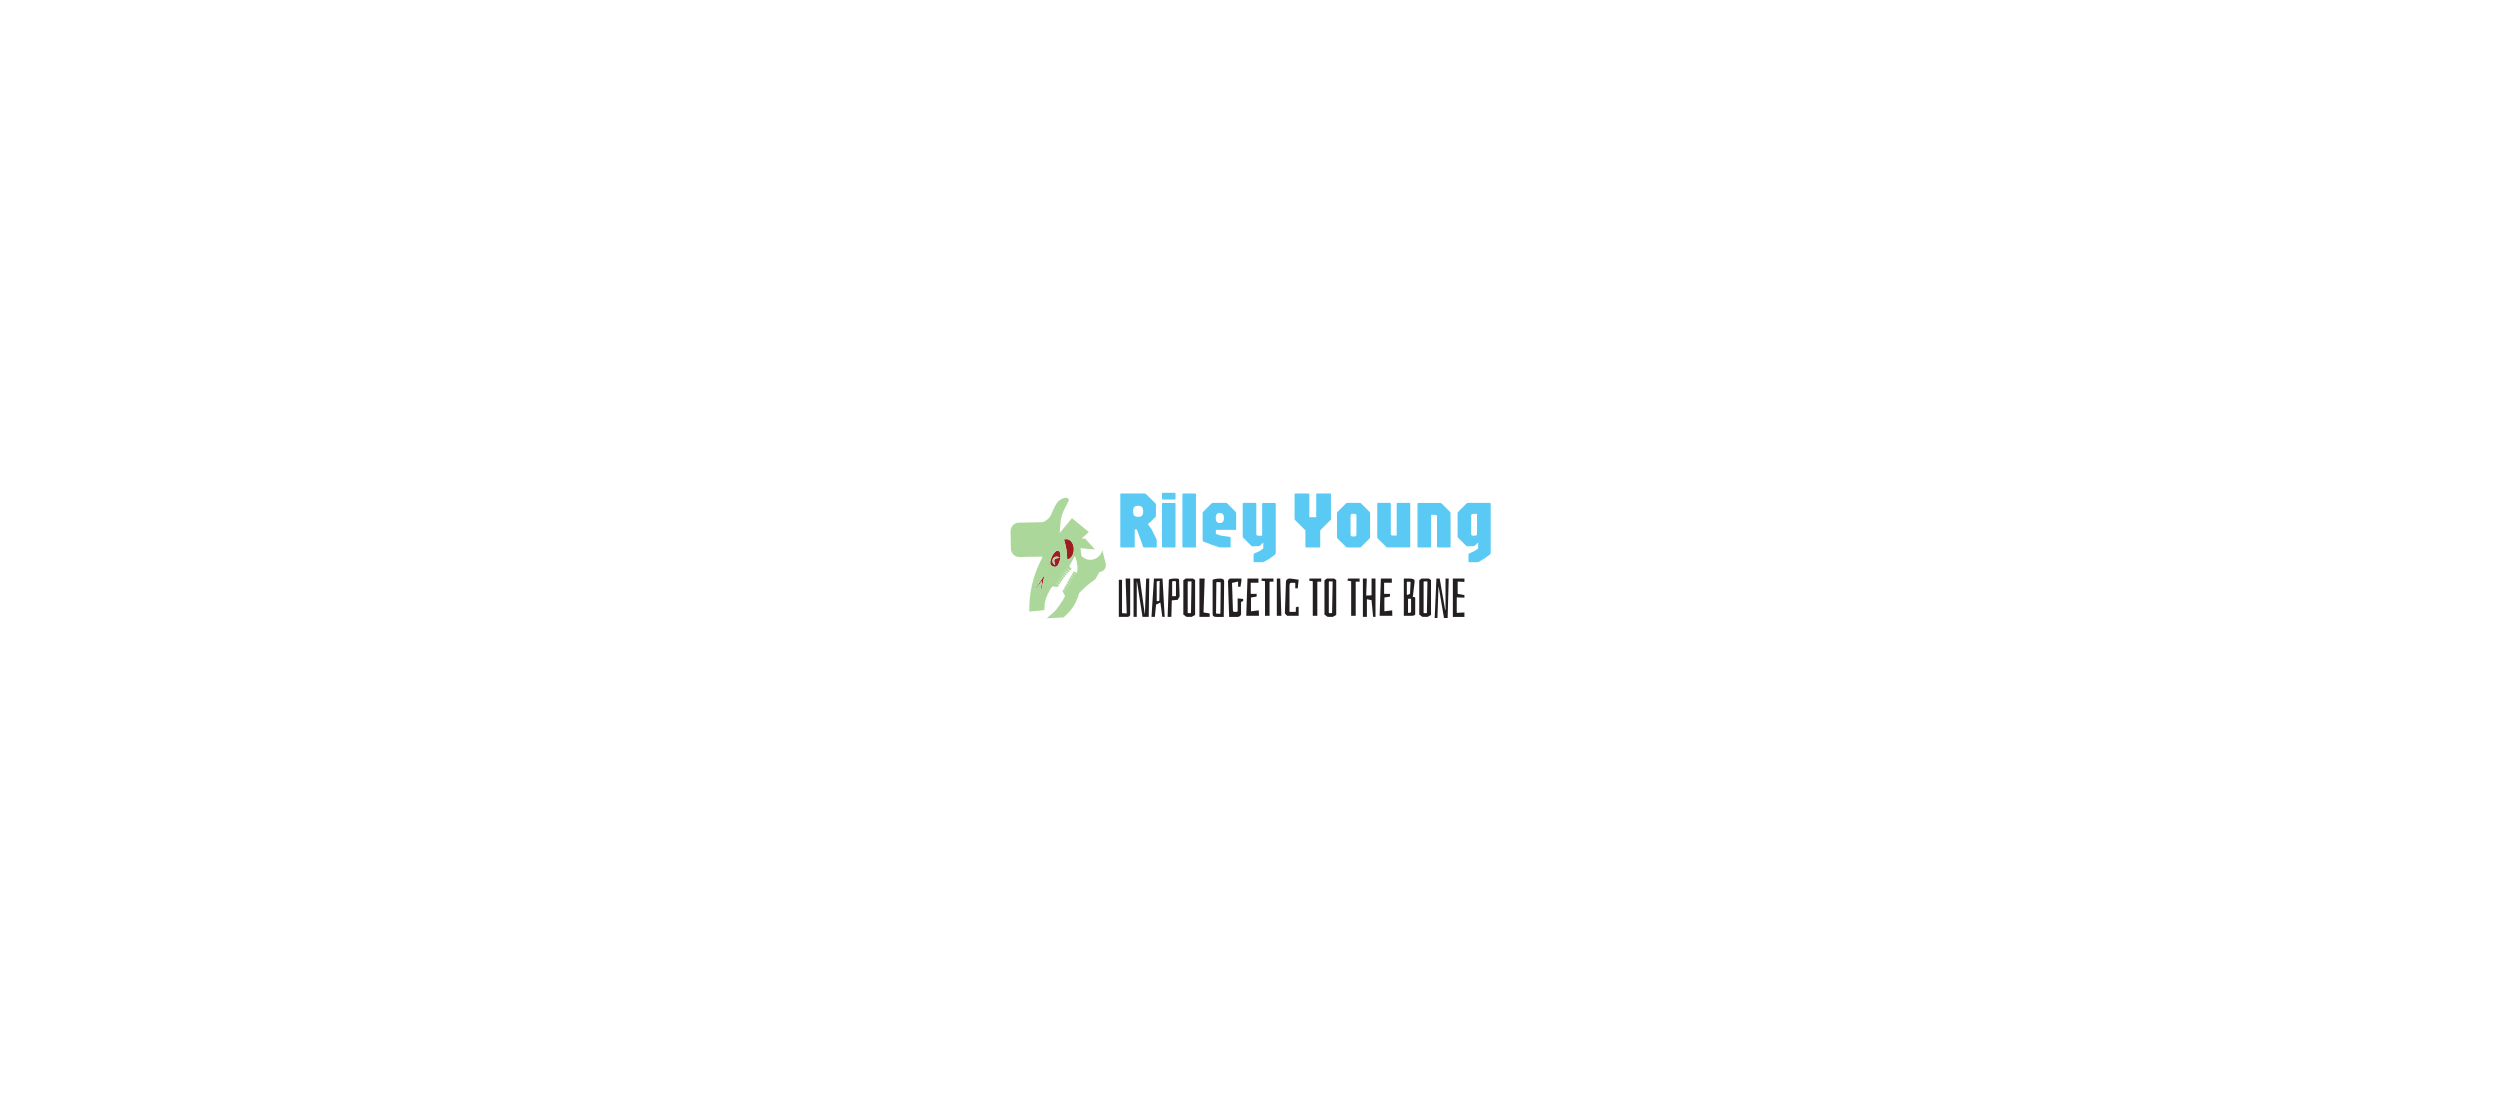
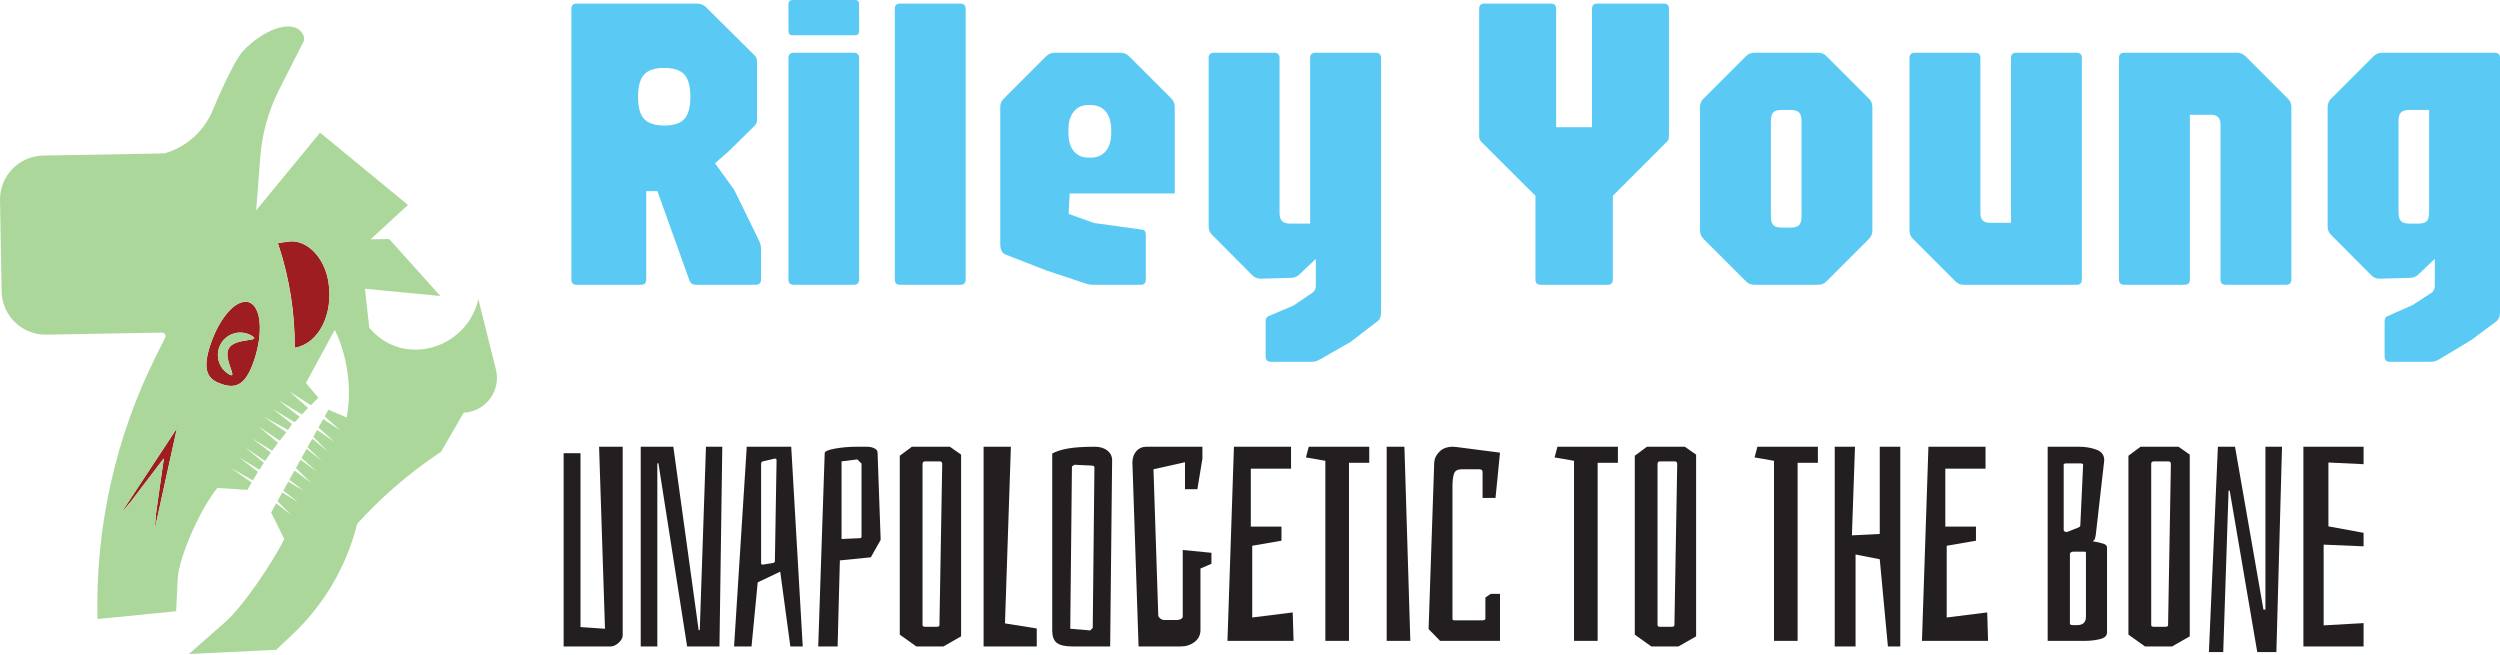
- <svg xmlns="http://www.w3.org/2000/svg" id="Layer_1" data-name="Layer 1" version="1.1" viewBox="0 0 648 288">
+ <svg xmlns="http://www.w3.org/2000/svg" id="Layer_1" data-name="Layer 1" viewBox="0 0 1278.41 334.44">
  <defs>
    <style>
      .cls-1 {
        fill: none;
      }

      .cls-1, .cls-2, .cls-3, .cls-4, .cls-5 {
        stroke-width: 0px;
      }

      .cls-2 {
        fill: #231f20;
      }

      .cls-3 {
        fill: #5acaf5;
      }

      .cls-4 {
        fill: #9e1d20;
      }

      .cls-5 {
        fill: #acd79b;
      }
    </style>
  </defs>
  <g>
-     <path class="cls-3" d="M290.64,141.9c-.18,0-.26-.09-.26-.26v-13.47c0-.17.09-.26.26-.26h5.97c.17,0,.31.05.42.14l2.42,2.39c.08.07.12.13.14.18.02.05.03.13.03.24v2.88c0,.09-.05.18-.14.27l-1.26,1.24-.69.61.96,1.32,1.24,2.53c.03.06.05.12.07.18.02.06.03.13.03.22v1.53c0,.18-.09.26-.26.26h-2.98c-.15,0-.26-.07-.31-.21l-1.6-4.45h-.56v4.4c0,.18-.09.26-.26.26h-3.2ZM295,133.97c.47,0,.8-.11,1-.33.2-.22.3-.58.3-1.1s-.1-.9-.3-1.11c-.2-.22-.53-.33-1-.33s-.79.11-1,.33c-.2.22-.3.59-.3,1.11s.1.89.3,1.1.54.33,1,.33Z" />
-     <path class="cls-3" d="M301.39,129.48c-.14,0-.21-.07-.21-.21v-1.33c0-.14.07-.21.21-.21h3.12c.13,0,.19.07.19.21v1.33c0,.14-.06.21-.19.21h-3.12ZM301.44,141.9c-.18,0-.26-.09-.26-.26v-11.02c0-.17.09-.26.26-.26h2.99c.17,0,.26.09.26.26v11.02c0,.18-.09.26-.26.26h-2.99Z" />
-     <path class="cls-3" d="M306.74,141.9c-.17,0-.26-.09-.26-.26v-13.47c0-.17.09-.26.26-.26h3c.17,0,.26.09.26.26v13.47c0,.18-.09.26-.26.26h-3Z" />
-     <path class="cls-3" d="M316.31,141.9c-.06,0-.13,0-.2-.03-.07-.02-.14-.04-.2-.06l-1.89-.63-2.03-.79c-.18-.06-.27-.24-.27-.54v-6.81c0-.17.06-.31.18-.42l2.1-2.1c.12-.12.26-.18.42-.18h3.3c.16,0,.3.06.42.18l2.1,2.1c.11.11.17.25.17.42v4.31h-5.23l-.05,1.02,1.26.45,2.43.34c.1.01.16.1.16.27v2.2c0,.18-.09.26-.26.26h-2.39ZM316.1,135.57h.14c.31,0,.56-.11.74-.33.18-.22.27-.52.27-.91v-.14c0-.38-.09-.69-.27-.91-.18-.22-.43-.33-.74-.33h-.15c-.3,0-.54.11-.71.33-.18.22-.26.52-.26.91v.14c0,.39.09.7.26.91.17.22.42.33.72.33Z" />
-     <path class="cls-3" d="M325.19,145.73c-.17,0-.26-.09-.26-.26v-1.74c0-.14.05-.23.14-.26l1.26-.54.96-.65c.1-.08.15-.19.15-.34v-1.33l-.81.77c-.12.12-.26.18-.42.18l-1.52.04c-.16,0-.3-.06-.42-.18l-1.98-2c-.12-.11-.18-.25-.18-.42v-8.39c0-.17.09-.26.26-.26h3c.17,0,.26.09.26.26v7.7c0,.2.04.34.12.42s.22.13.41.13h.99v-8.24c0-.17.09-.26.26-.26h3c.17,0,.26.09.26.26v12.68c0,.2-.06.34-.18.42l-1.32,1.02-1.5.86c-.09.05-.16.08-.22.1s-.14.03-.24.03h-2.02Z" />
-     <path class="cls-3" d="M338.62,141.9c-.18,0-.26-.09-.26-.26v-4.17l-2.7-2.69c-.05-.06-.08-.11-.09-.15-.01-.05-.02-.1-.02-.16v-6.3c0-.17.09-.26.26-.26h3.31c.17,0,.26.09.26.26v5.89h1.78v-5.89c0-.17.09-.26.26-.26h3.31c.17,0,.26.09.26.26v6.3c0,.06,0,.12-.01.16,0,.05-.04.1-.09.15l-2.69,2.69v4.17c0,.18-.09.26-.26.26h-3.33Z" />
-     <path class="cls-3" d="M349.25,141.9c-.16,0-.3-.06-.42-.18l-2.1-2.1c-.12-.11-.18-.25-.18-.42v-6.15c0-.17.06-.31.18-.42l2.1-2.1c.12-.12.26-.18.42-.18h3.18c.17,0,.31.06.42.18l2.1,2.1c.12.11.18.25.18.42v6.15c0,.17-.06.31-.18.42l-2.1,2.1c-.11.12-.25.18-.42.18h-3.18ZM350.6,139.05h.46c.2,0,.33-.04.41-.13s.12-.22.12-.42v-4.77c0-.2-.04-.34-.12-.42s-.22-.13-.41-.13h-.46c-.2,0-.33.04-.41.13s-.12.22-.12.42v4.77c0,.2.04.34.12.42s.22.13.4.13Z" />
-     <path class="cls-3" d="M359.68,141.9c-.17,0-.31-.06-.42-.18l-2.1-2.1c-.12-.11-.18-.25-.18-.42v-8.59c0-.17.09-.26.26-.26h3c.17,0,.26.09.26.26v7.73c0,.31.15.47.46.47h1.06v-8.2c0-.17.09-.26.26-.26h3c.17,0,.26.09.26.26v11.02c0,.18-.09.26-.26.26h-5.62Z" />
-     <path class="cls-3" d="M367.67,141.9c-.18,0-.26-.09-.26-.26v-11.02c0-.17.09-.26.26-.26h5.62c.16,0,.3.06.42.18l2.1,2.1c.12.11.18.25.18.42v8.59c0,.18-.09.26-.26.26h-3c-.17,0-.26-.09-.26-.26v-7.73c0-.31-.16-.47-.47-.47h-1.05v8.2c0,.18-.09.26-.26.26h-3Z" />
-     <path class="cls-3" d="M380.89,145.73c-.17,0-.26-.09-.26-.26v-1.74c0-.14.05-.23.14-.26l1.26-.56.97-.63c.09-.08.14-.19.14-.34v-1.33l-.81.77c-.12.12-.26.18-.42.18l-1.52.04c-.16,0-.3-.06-.42-.18l-1.98-2c-.12-.11-.18-.25-.18-.42v-5.95c0-.17.06-.31.18-.42l2.1-2.1c.12-.12.26-.18.42-.18h5.62c.17,0,.26.09.26.26v12.68c0,.18-.06.32-.18.42l-1.24.92-1.59.96c-.09.05-.16.08-.22.1s-.14.03-.24.03h-2.02ZM381.84,138.85h.47c.2,0,.33-.04.41-.13s.12-.22.12-.42v-5.11h-.99c-.2,0-.33.04-.41.13s-.12.22-.12.42v4.57c0,.2.04.34.12.42s.22.13.4.13Z" />
-     <path class="cls-2" d="M289.99,150.28h.84v8.65l1.22.08-.29-9.06h1.18v9.38c0,.13-.07.26-.2.38-.14.12-.27.18-.4.18h-2.34v-9.62Z" />
-     <path class="cls-2" d="M293.83,149.96h1.62l1.26,9.13h.06l.31-9.13h.81l-.14,9.94h-1.61l-1.43-9.11h-.06v9.11h-.83v-9.94Z" />
-     <path class="cls-2" d="M299.11,149.96h2.21l.57,9.94h-.62l-.5-3.72-1.12.53-.31,3.19h-.87l.63-9.94ZM300.42,155.74c.06-.02.08-.05.08-.08l.08-5.03c0-.06-.03-.08-.08-.08l-.6.14c-.06,0-.08.06-.08.14v4.93s.03.07.08.07l.52-.08Z" />
-     <path class="cls-2" d="M302.98,150.28c0-.09.17-.17.52-.23.35-.06.68-.09,1.01-.09h.6c.12,0,.24.03.34.08.11.05.16.12.16.22l.15,4.34-.49.87-1.54.15-.11,4.28h-.97l.32-9.62ZM304.73,154.51c.06,0,.08-.03.08-.08v-3.63l-.21-.21-.78.1v3.86l.91-.04Z" />
-     <path class="cls-2" d="M306.72,159.31v-8.9l.6-.45h1.89l.56.39v9.04l-.88.5h-1.34l-.83-.59ZM308.57,158.92c.08,0,.13-.03.13-.08l.14-8.02c0-.08-.04-.13-.13-.13h-.73c-.08,0-.13.04-.13.13v8.02c0,.06.04.08.13.08h.59Z" />
-     <path class="cls-2" d="M310.89,149.96h1.36l-.29,8.79,1.58.25v.9h-2.65v-9.94Z" />
-     <path class="cls-2" d="M314.53,159.72c-.15-.12-.22-.32-.22-.6v-8.82c.21-.11.47-.2.81-.25.33-.06.77-.08,1.32-.08.25,0,.46.06.62.19s.24.29.24.48l-.1,9.27h-1.86c-.38,0-.65-.06-.8-.18ZM316.33,158.98l.08-7.99s-.04-.07-.13-.08l-.87-.04-.13.08-.08,8.08.99.08.13-.13Z" />
-     <path class="cls-2" d="M318.3,150.72c0-.22.08-.41.2-.55s.29-.21.48-.21h2.8v.59l-.25,1.53h-.62v-1.34l-1.57.35.24,7.25c0,.07.03.12.1.17s.13.08.2.08h.64c.07,0,.13-.02.19-.05.06-.03.09-.07.09-.12v-3.32l1.43.14v.55l-.55.24v3.07c0,.24-.1.44-.29.59-.2.15-.42.22-.69.22h-2.1l-.31-9.18Z" />
-     <path class="cls-2" d="M323.35,149.96h2.84v1.09h-2v2.88h1.53v.7l-1.46.25v3.57l2.02-.25.04,1.41h-3.29l.32-9.66Z" />
-     <path class="cls-2" d="M327.9,150.66l-.97-.17.14-.53h3.01v.8h-1.01v8.86h-1.18v-8.96Z" />
-     <path class="cls-2" d="M330.96,149.96h.88l.29,9.66h-1.18v-9.66Z" />
-     <path class="cls-2" d="M333.04,159.03l.28-8.27c0-.21.1-.39.26-.55.16-.16.39-.25.68-.25h.18s2.16.29,2.16.29l-.22,2.25h-.64v-1.3c0-.08-.06-.13-.17-.13h-.87c-.21,0-.33.07-.38.22-.05.15-.08.37-.08.67v6.55c0,.06.03.08.08.08h1.39c.11,0,.17-.03.17-.08v-1.05l.27-.18h.46v2.34h-2.98l-.57-.59Z" />
-     <path class="cls-2" d="M340.28,150.66l-.97-.17.14-.53h3.01v.8h-1.01v8.86h-1.18v-8.96Z" />
-     <path class="cls-2" d="M343.3,159.31v-8.9l.6-.45h1.89l.56.39v9.04l-.88.5h-1.34l-.83-.59ZM345.15,158.92c.08,0,.13-.03.13-.08l.14-8.02c0-.08-.04-.13-.13-.13h-.73c-.08,0-.13.04-.13.13v8.02c0,.06.04.08.13.08h.59Z" />
-     <path class="cls-2" d="M350.23,150.66l-.97-.17.14-.53h3.01v.8h-1.01v8.86h-1.18v-8.96Z" />
-     <path class="cls-2" d="M353.26,149.96h1.01l-.15,4.41,1.39-.07v-4.34h1.02v9.94h-.62l-.41-4.34-1.2-.24v4.58h-1.04v-9.94Z" />
-     <path class="cls-2" d="M357.92,149.96h2.84v1.09h-2v2.88h1.53v.7l-1.46.25v3.57l2.02-.25.04,1.41h-3.29l.32-9.66Z" />
-     <path class="cls-2" d="M363.86,149.96h1.58c.29,0,.57.05.83.14s.4.27.4.53v.14s-.42,3.57-.42,3.57c-.02.11-.04.18-.05.22-.01.03-.05.07-.1.1.22.04.4.08.53.12s.19.1.19.19v4.23c0,.17-.12.28-.36.34-.24.06-.47.08-.69.08h-1.9v-9.66ZM365.35,153.99c.08-.03.13-.07.13-.13l.14-3.02s-.07-.06-.2-.06h-.6c-.11,0-.17.02-.17.06v3.25c0,.07.06.11.17.11l.53-.21ZM365.32,158.84c.29,0,.43-.14.43-.42v-3.15s0-.05,0-.06c0-.01-.02-.02-.05-.02h-.59s-.06,0-.09.03-.05.04-.06.06v3.53s.03.02.06.03c.03,0,.06.01.1.01h.21Z" />
-     <path class="cls-2" d="M367.87,159.31v-8.9l.6-.45h1.89l.56.39v9.04l-.88.5h-1.34l-.83-.59ZM369.72,158.92c.08,0,.13-.03.13-.08l.14-8.02c0-.08-.04-.13-.13-.13h-.73c-.08,0-.13.04-.13.13v8.02c0,.06.04.08.13.08h.59Z" />
-     <path class="cls-2" d="M372.32,149.96h.85l1.41,8.11h.1v-8.11h.83l-.28,10.22h-.95l-1.37-8.04h-.06l-.27,8.04h-.71l.45-10.22Z" />
-     <path class="cls-2" d="M376.58,149.96h3v.87l-1.75-.08v3.18l1.75.32v.67l-1.99-.08v4.02l1.99-.11v1.16h-3v-9.94Z" />
+     <path class="cls-3" d="M294.87,145.64c-1.8,0-2.7-.9-2.7-2.7V4.53c0-1.8.9-2.7,2.7-2.7h61.39c1.73,0,3.16.47,4.31,1.4l24.81,24.6c.79.72,1.27,1.33,1.45,1.83.18.51.27,1.33.27,2.48v29.56c0,.93-.47,1.87-1.4,2.8l-12.94,12.73-7.12,6.26,9.81,13.59,12.73,26c.29.65.52,1.27.7,1.89.18.61.27,1.35.27,2.21v15.75c0,1.8-.9,2.7-2.69,2.7h-30.64c-1.59,0-2.66-.72-3.24-2.16l-16.4-45.74h-5.72v45.2c0,1.8-.9,2.7-2.69,2.7h-32.91ZM339.65,64.19c4.82,0,8.25-1.11,10.3-3.34,2.05-2.23,3.08-6.01,3.08-11.33s-1.03-9.21-3.08-11.43c-2.05-2.23-5.49-3.35-10.3-3.35s-8.16,1.11-10.25,3.35c-2.09,2.23-3.13,6.04-3.13,11.43s1.04,9.1,3.13,11.33,5.5,3.34,10.25,3.34Z" />
+     <path class="cls-3" d="M405.34,18.02c-1.44,0-2.16-.72-2.16-2.16V2.16c0-1.44.72-2.16,2.16-2.16h32.04c1.29,0,1.94.72,1.94,2.16v13.7c0,1.44-.65,2.16-1.94,2.16h-32.04ZM405.88,145.64c-1.8,0-2.7-.9-2.7-2.7V29.66c0-1.8.9-2.69,2.7-2.69h30.75c1.8,0,2.69.9,2.69,2.69v113.28c0,1.8-.9,2.7-2.69,2.7h-30.75Z" />
+     <path class="cls-3" d="M460.25,145.64c-1.8,0-2.69-.9-2.69-2.7V4.53c0-1.8.9-2.7,2.69-2.7h30.86c1.8,0,2.69.9,2.69,2.7v138.41c0,1.8-.9,2.7-2.69,2.7h-30.86Z" />
+     <path class="cls-3" d="M558.64,145.64c-.65,0-1.33-.09-2.05-.27-.72-.18-1.4-.38-2.05-.59l-19.42-6.47-20.82-8.09c-1.87-.65-2.8-2.48-2.8-5.5V54.69c0-1.73.61-3.17,1.84-4.31l21.58-21.58c1.22-1.22,2.66-1.83,4.31-1.83h33.87c1.66,0,3.09.61,4.31,1.83l21.58,21.58c1.15,1.15,1.73,2.59,1.73,4.31v44.23h-53.73l-.54,10.47,12.94,4.64,24.92,3.45c1.08.15,1.62,1.08,1.62,2.81v22.65c0,1.8-.9,2.7-2.69,2.7h-24.6ZM556.48,80.59h1.4c3.24,0,5.77-1.11,7.61-3.35,1.84-2.23,2.75-5.35,2.75-9.38v-1.4c0-3.95-.91-7.06-2.75-9.33-1.83-2.27-4.37-3.4-7.61-3.4h-1.51c-3.1,0-5.54,1.13-7.33,3.4-1.8,2.27-2.7,5.38-2.7,9.33v1.4c0,4.03.9,7.15,2.7,9.38,1.8,2.23,4.28,3.35,7.44,3.35Z" />
+     <path class="cls-3" d="M649.9,185.02c-1.8,0-2.7-.9-2.7-2.7v-17.91c0-1.44.47-2.34,1.4-2.7l12.94-5.5,9.82-6.69c1.01-.79,1.51-1.94,1.51-3.45v-13.7l-8.3,7.88c-1.22,1.22-2.66,1.83-4.32,1.83l-15.64.43c-1.66,0-3.09-.61-4.31-1.83l-20.39-20.5c-1.22-1.15-1.84-2.59-1.84-4.31V29.66c0-1.8.9-2.69,2.7-2.69h30.85c1.8,0,2.7.9,2.7,2.69v79.08c0,2.01.41,3.45,1.24,4.31s2.25,1.29,4.26,1.29h10.14V29.66c0-1.8.9-2.69,2.69-2.69h30.86c1.8,0,2.69.9,2.69,2.69v130.32c0,2.01-.61,3.45-1.83,4.31l-13.6,10.47-15.43,8.84c-.93.51-1.69.86-2.27,1.08s-1.4.33-2.48.33h-20.71Z" />
+     <path class="cls-3" d="M787.88,145.64c-1.8,0-2.7-.9-2.7-2.7v-42.83l-27.72-27.62c-.51-.57-.81-1.09-.92-1.57-.11-.47-.16-1.02-.16-1.67V4.53c0-1.8.9-2.7,2.69-2.7h33.98c1.8,0,2.7.9,2.7,2.7v60.52h18.34V4.53c0-1.8.9-2.7,2.7-2.7h33.98c1.8,0,2.69.9,2.69,2.7v64.73c0,.65-.04,1.2-.11,1.67-.08.47-.4.99-.97,1.57l-27.62,27.62v42.83c0,1.8-.9,2.7-2.69,2.7h-34.2Z" />
+     <path class="cls-3" d="M897.06,145.64c-1.66,0-3.1-.61-4.31-1.84l-21.58-21.57c-1.22-1.15-1.84-2.59-1.84-4.32v-63.22c0-1.73.61-3.17,1.84-4.31l21.58-21.58c1.22-1.22,2.66-1.83,4.31-1.83h32.69c1.73,0,3.16.61,4.31,1.83l21.58,21.58c1.22,1.15,1.83,2.59,1.83,4.31v63.22c0,1.73-.61,3.17-1.83,4.32l-21.58,21.57c-1.15,1.22-2.59,1.84-4.31,1.84h-32.69ZM910.97,116.4h4.75c2.01,0,3.43-.43,4.26-1.29s1.24-2.3,1.24-4.31v-48.98c0-2.01-.42-3.45-1.24-4.31s-2.25-1.29-4.26-1.29h-4.75c-2.02,0-3.42.43-4.21,1.29s-1.18,2.3-1.18,4.31v48.98c0,2.02.41,3.45,1.24,4.31s2.21,1.29,4.15,1.29Z" />
+     <path class="cls-3" d="M1004.18,145.64c-1.73,0-3.17-.61-4.31-1.84l-21.58-21.57c-1.22-1.15-1.84-2.59-1.84-4.32V29.66c0-1.8.9-2.69,2.7-2.69h30.85c1.8,0,2.7.9,2.7,2.69v79.4c0,3.24,1.58,4.86,4.75,4.86h10.9V29.66c0-1.8.9-2.69,2.69-2.69h30.86c1.8,0,2.69.9,2.69,2.69v113.28c0,1.8-.9,2.7-2.69,2.7h-57.72Z" />
+     <path class="cls-3" d="M1086.28,145.64c-1.8,0-2.7-.9-2.7-2.7V29.66c0-1.8.9-2.69,2.7-2.69h57.72c1.65,0,3.09.61,4.31,1.83l21.58,21.58c1.22,1.15,1.83,2.59,1.83,4.31v88.25c0,1.8-.9,2.7-2.69,2.7h-30.86c-1.8,0-2.69-.9-2.69-2.7V63.54c0-3.24-1.62-4.85-4.86-4.85h-10.79v84.25c0,1.8-.9,2.7-2.7,2.7h-30.85Z" />
+     <path class="cls-3" d="M1222.1,185.02c-1.8,0-2.7-.9-2.7-2.7v-17.91c0-1.44.47-2.34,1.4-2.7l12.94-5.72,9.93-6.47c.93-.79,1.4-1.94,1.4-3.45v-13.7l-8.3,7.88c-1.22,1.22-2.66,1.83-4.32,1.83l-15.64.43c-1.66,0-3.09-.61-4.31-1.83l-20.39-20.5c-1.22-1.15-1.84-2.59-1.84-4.31v-61.17c0-1.73.61-3.17,1.84-4.31l21.58-21.58c1.22-1.22,2.66-1.83,4.31-1.83h57.72c1.8,0,2.69.9,2.69,2.69v130.32c0,1.87-.61,3.31-1.83,4.31l-12.73,9.5-16.29,9.81c-.94.51-1.69.86-2.27,1.08s-1.4.33-2.48.33h-20.71ZM1231.91,114.35h4.86c2.01,0,3.41-.43,4.2-1.29s1.19-2.3,1.19-4.31v-52.54h-10.14c-2.01,0-3.43.43-4.26,1.29-.83.86-1.24,2.3-1.24,4.31v46.93c0,2.01.41,3.45,1.24,4.31s2.21,1.29,4.15,1.29Z" />
+     <path class="cls-2" d="M288.22,231.76h8.63v88.9l12.52.86-3.02-93.07h12.08v96.37c0,1.34-.7,2.64-2.09,3.88-1.39,1.25-2.75,1.87-4.1,1.87h-24.02v-98.82Z" />
+     <path class="cls-2" d="M327.63,228.45h16.69l12.95,93.78h.57l3.17-93.78h8.34l-1.44,102.13h-16.54l-14.67-93.64h-.57v93.64h-8.49v-102.13Z" />
+     <path class="cls-2" d="M381.87,228.45h22.73l5.89,102.13h-6.33l-5.18-38.26-11.51,5.47-3.17,32.8h-8.92l6.48-102.13ZM395.39,287.86c.58-.19.86-.48.86-.86l.86-51.64c0-.58-.29-.86-.86-.86l-6.19,1.44c-.58.1-.86.58-.86,1.44v50.63c0,.48.29.72.86.72l5.32-.86Z" />
+     <path class="cls-2" d="M421.71,231.76c0-.96,1.78-1.75,5.32-2.37,3.55-.62,7-.93,10.36-.93h6.18c1.25,0,2.42.27,3.53.79,1.1.53,1.66,1.27,1.66,2.23l1.58,44.59-5.04,8.92-15.82,1.58-1.15,44.02h-9.92l3.31-98.82ZM439.69,275.2c.58,0,.86-.29.86-.86v-37.26l-2.16-2.16-8.05,1.01v39.7l9.35-.43Z" />
+     <path class="cls-2" d="M460.11,324.54v-91.49l6.19-4.6h19.42l5.75,4.03v92.92l-9.06,5.18h-13.81l-8.49-6.04ZM479.1,320.51c.86,0,1.29-.29,1.29-.86l1.43-82.42c0-.86-.43-1.29-1.29-1.29h-7.48c-.86,0-1.29.43-1.29,1.29v82.42c0,.58.43.86,1.29.86h6.05Z" />
+     <path class="cls-2" d="M502.98,228.45h13.95l-3.02,90.33,16.25,2.59v9.21h-27.19v-102.13Z" />
+     <path class="cls-2" d="M540.37,328.71c-1.54-1.24-2.3-3.31-2.3-6.19v-90.62c2.11-1.15,4.87-2.01,8.27-2.59,3.4-.58,7.93-.86,13.59-.86,2.59,0,4.7.65,6.33,1.94s2.44,2.95,2.44,4.96l-1,95.22h-19.13c-3.93,0-6.67-.62-8.2-1.87ZM558.79,321.09l.86-82.14c0-.48-.43-.77-1.29-.86l-8.92-.43-1.29.86-.86,83,10.21.86,1.29-1.29Z" />
+     <path class="cls-2" d="M579.07,236.22c.09-2.3.79-4.17,2.08-5.61s2.95-2.16,4.96-2.16h28.77v6.04l-2.59,15.68h-6.33v-13.81l-16.11,3.6,2.44,74.51c0,.67.34,1.27,1.01,1.8s1.34.79,2.01.79h6.62c.67,0,1.32-.17,1.94-.51.63-.33.94-.74.94-1.22v-34.09l14.67,1.43v5.61l-5.61,2.45v31.5c0,2.49-1.01,4.51-3.02,6.04-2.01,1.54-4.36,2.3-7.05,2.3h-21.58l-3.16-94.36Z" />
+     <path class="cls-2" d="M630.99,228.45h29.2v11.22h-20.57v29.63h15.68v7.19l-14.96,2.59v36.68l20.71-2.59.43,14.53h-33.8l3.31-99.25Z" />
+     <path class="cls-2" d="M677.74,235.64l-9.93-1.73,1.44-5.46h30.93v8.2h-10.36v91.06h-12.08v-92.06Z" />
+     <path class="cls-2" d="M709.1,228.45h9.07l3.02,99.25h-12.09v-99.25Z" />
+     <path class="cls-2" d="M730.53,321.66l2.87-85.01c.1-2.11.98-4,2.66-5.68,1.68-1.68,4-2.52,6.97-2.52l1.87.15,22.15,2.87-2.3,23.16h-6.62v-13.37c0-.86-.58-1.29-1.73-1.29h-8.92c-2.11,0-3.43.74-3.95,2.23-.53,1.49-.79,3.76-.79,6.83v67.32c0,.58.29.87.86.87h14.24c1.15,0,1.73-.29,1.73-.87v-10.79l2.73-1.87h4.75v24.03h-30.64l-5.89-6.05Z" />
+     <path class="cls-2" d="M804.9,235.64l-9.93-1.73,1.44-5.46h30.93v8.2h-10.36v91.06h-12.08v-92.06Z" />
+     <path class="cls-2" d="M835.97,324.54v-91.49l6.19-4.6h19.42l5.75,4.03v92.92l-9.06,5.18h-13.81l-8.49-6.04ZM854.95,320.51c.86,0,1.29-.29,1.29-.86l1.43-82.42c0-.86-.43-1.29-1.29-1.29h-7.48c-.86,0-1.29.43-1.29,1.29v82.42c0,.58.43.86,1.29.86h6.05Z" />
+     <path class="cls-2" d="M907.16,235.64l-9.93-1.73,1.44-5.46h30.93v8.2h-10.36v91.06h-12.08v-92.06Z" />
+     <path class="cls-2" d="M938.23,228.45h10.35l-1.58,45.31,14.24-.72v-44.59h10.5v102.13h-6.33l-4.17-44.59-12.37-2.45v47.04h-10.65v-102.13Z" />
+     <path class="cls-2" d="M986.13,228.45h29.2v11.22h-20.57v29.63h15.68v7.19l-14.96,2.59v36.68l20.71-2.59.43,14.53h-33.8l3.31-99.25Z" />
+     <path class="cls-2" d="M1047.12,228.45h16.25c2.97,0,5.82.48,8.56,1.44s4.1,2.78,4.1,5.46l-.15,1.44-4.17,36.68c-.2,1.15-.36,1.9-.51,2.23-.14.34-.5.7-1.08,1.08,2.3.38,4.1.79,5.4,1.22s1.94,1.08,1.94,1.94v43.44c0,1.73-1.22,2.88-3.67,3.46-2.45.57-4.82.86-7.12.86h-19.56v-99.25ZM1062.51,269.88c.86-.29,1.29-.72,1.29-1.29l1.44-31.07c0-.38-.67-.57-2.02-.57h-6.19c-1.15,0-1.73.19-1.73.57v33.37c0,.77.58,1.15,1.73,1.15l5.47-2.16ZM1062.22,319.65c2.97,0,4.46-1.44,4.46-4.31v-32.36c0-.29-.03-.51-.07-.65-.05-.15-.22-.22-.5-.22h-6.05c-.29,0-.6.1-.93.29s-.55.38-.65.58v36.25c.1.1.29.19.58.29.29.1.62.15,1,.15h2.16Z" />
+     <path class="cls-2" d="M1088.4,324.54v-91.49l6.19-4.6h19.42l5.75,4.03v92.92l-9.06,5.18h-13.81l-8.49-6.04ZM1107.39,320.51c.86,0,1.29-.29,1.29-.86l1.43-82.42c0-.86-.43-1.29-1.29-1.29h-7.48c-.86,0-1.29.43-1.29,1.29v82.42c0,.58.43.86,1.29.86h6.05Z" />
+     <path class="cls-2" d="M1134.14,228.45h8.77l14.53,83.28h1.01v-83.28h8.49l-2.88,105h-9.78l-14.09-82.56h-.58l-2.73,82.56h-7.33l4.6-105Z" />
+     <path class="cls-2" d="M1177.87,228.45h30.78v8.92l-17.98-.86v32.65l17.98,3.31v6.9l-20.42-.86v41.28l20.42-1.15v11.94h-30.78v-102.13Z" />
  </g>
  <g>
-     <path class="cls-1" d="M276.61,145.04c.01-1.71-.26-3.44-.79-5.07l-.05-.14.45-.07h0s-.45.06-.45.06l.05.14c.54,1.63.81,3.36.79,5.08,0,0,0,0,0,0Z" />
-     <path class="cls-1" d="M274.14,142.75s.01,0,.02-.01c-.27,0-.56.18-.85.5.28-.31.57-.48.83-.48Z" />
-     <polygon class="cls-4" points="268.46 152.68 270.1 150.53 269.72 153.2 269.64 154.08 270.75 149.04 267.94 153.3 268.46 152.68" />
-     <path class="cls-5" d="M270.27,135.22c.1,0-.1-.01,0,0h0Z" />
-     <path class="cls-4" d="M273.32,143.23c-.35.39-.68.97-.91,1.66-.46,1.39-.03,1.75.58,1.95.38.13.74.16,1.06-.16.19-.2.38-.53.55-1.04.46-1.39.34-2.67-.27-2.88-.06-.02-.12-.02-.19-.02-.26,0-.55.18-.83.48ZM273.33,145.05c-.32.53.52,1.61,0,1.29s-.7-1-.38-1.53,1-.7,1.53-.38-.82.09-1.14.61Z" />
-     <path class="cls-4" d="M275.82,139.97c.53,1.63.8,3.36.79,5.07,1.19-.2,1.94-1.66,1.68-3.28-.1-.63-.38-1.16-.75-1.53-.37-.36-.83-.55-1.29-.47h-.04s-.45.08-.45.08l.05.14Z" />
-     <path class="cls-5" d="M274.03,130.28c-.5.53-1.49,2.9-1.49,2.9-.42,1.06-1.31,1.86-2.41,2.18h-.29s-5.75.11-5.75.11c-1.21.02-2.17,1.02-2.15,2.23l.08,4.53c.02,1.21,1.02,2.17,2.23,2.15l5.75-.1c.13,0,.21.13.16.24l-.45.9c-2.03,4.06-3.03,8.57-2.92,13.11l3.91-.39.08-1.58c.06-1.19,1.21-3.64,1.97-4.55l1.5.09h0s.12-.21.12-.21c.03-.05.06-.11.1-.16l-1.06-.74,1.12.63c.08-.14.17-.28.25-.42l-.94-.72,1,.61c.07-.11.15-.23.22-.34l-.93-.77.99.68c.09-.14.19-.28.29-.42l-.97-.73,1.03.64c.1-.13.19-.26.29-.39l-.99-.83,1.07.72c.11-.14.22-.28.33-.42l-1.13-.77,1.09.59.11.07c.07-.08.09-.1.21-.3l-.97-.76,1.04.64s.09.01.12-.02l.19-.21-1.05-.82,1.17.7c.1-.11.2-.22.31-.33l-.93-.82,1.07.68c.12-.12.25-.25.37-.37l-.62-.74,1.43-2.64s1.05,1.92.59,4.36l-.91-.39-.18.33.76.69-.84-.56-.24.42.8.72-.87-.6-.19.34h0s.75.75.75.75l-.8-.66-.24.43.72.68-.76-.6-.25.46.77.68-.82-.6-.23.42.74.73-.81-.6-.26.46.74.56-.79-.47-.25.45.74.58-.79-.49-.24.43.68.68-.74-.57-.25.45.66,1.33c-.58,1.15-2.11,3.48-3.12,4.28l-1.63,1.43,4.35-.21.79-.74c1.59-1.49,2.71-3.41,3.24-5.53h0s0,0,0,0h0c1.17-1.28,2.48-2.43,3.91-3.4l.26-.18,1.12-1.94c1.09-.05,1.87-1.09,1.61-2.15l-.88-3.51v.03c-.54,2.33-3.45,3.32-5.18,1.67-.09-.08-.17-.17-.25-.27,0,0-.21-1.94-.21-1.94l3.75.36-1.82-2.03-.72-.81h-.93s1.86-1.7,1.86-1.7l-4.37-3.6-3.18,3.87.2-2.66c.09-1.17.41-2.3.94-3.35l1.17-2.32s.05-.08.06-.12h0s0-.02,0-.03c.03-.12,0-.25-.12-.4-.5-.65-1.9-.13-2.92.95ZM269.64,154.08l.08-.88.38-2.67-1.64,2.15-.52.62,2.81-4.26-1.11,5.04ZM275.81,139.96l-.05-.14.45-.07h0s.04,0,.04,0c.46-.07.92.11,1.29.47.37.36.64.9.75,1.53.26,1.62-.49,3.08-1.68,3.28,0,0,0,0,0,0,.01-1.71-.26-3.45-.79-5.08ZM274.16,142.73s-.01,0-.02.01c.06,0,.13,0,.19.02.61.2.73,1.49.27,2.88-.17.51-.35.84-.55,1.04-.33.32-.69.29-1.06.16-.61-.2-1.04-.56-.58-1.95.23-.69.56-1.28.91-1.66.29-.32.58-.49.85-.5Z" />
-     <path class="cls-5" d="M272.94,144.82c-.32.53-.15,1.21.38,1.53s-.31-.77,0-1.29,1.67-.3,1.14-.61-1.21-.15-1.53.38Z" />
+     <path class="cls-1" d="M150.72,177.86c.14-17.57-2.64-35.35-8.13-52.06l-.47-1.42,4.58-.74-.03-.1-4.65.75.47,1.42c5.51,16.75,8.28,34.57,8.13,52.19.03,0,.06-.02.09-.03Z" />
+     <path class="cls-1" d="M125.35,154.36c.08-.05.15-.1.23-.15-2.73.03-5.77,1.85-8.71,5.11,2.86-3.14,5.82-4.9,8.48-4.97Z" />
+     <polygon class="cls-4" points="67 256.4 83.8 234.31 79.9 261.74 79.09 270.74 90.48 219.01 61.66 262.74 67 256.4" />
+     <path class="cls-5" d="M85.58,77.02c1.04-.02-1.01-.11,0,0h0Z" />
+     <path class="cls-4" d="M116.87,159.33c-3.58,3.99-6.97,9.99-9.33,17.09-4.73,14.24-.34,17.95,5.91,20.02,3.88,1.29,7.55,1.63,10.92-1.69,2-2.05,3.89-5.4,5.64-10.67,4.73-14.24,3.5-27.47-2.75-29.54-.61-.2-1.25-.2-1.9-.18-2.66.07-5.62,1.83-8.48,4.97ZM117.05,178c-3.26,5.41,5.33,16.56-.09,13.3-5.41-3.26-7.16-10.29-3.9-15.7,3.26-5.41,10.29-7.16,15.7-3.9s-8.45.89-11.71,6.3Z" />
+     <path class="cls-4" d="M142.59,125.8c5.49,16.71,8.27,34.49,8.13,52.06,12.19-2.03,19.9-17.08,17.23-33.7-1.03-6.44-3.88-11.97-7.65-15.71-3.79-3.71-8.48-5.62-13.22-4.86l-.37.06-4.58.74.47,1.42Z" />
+     <path class="cls-5" d="M124.19,26.22c-5.13,5.45-15.27,29.81-15.27,29.81-4.36,10.87-13.49,19.13-24.74,22.39l-3,.08-59.08,1.05C9.68,79.77-.22,90.02,0,102.45l.83,46.58c.22,12.43,10.47,22.32,22.9,22.1l59.08-1.05c1.31-.03,2.2,1.31,1.69,2.51l-4.64,9.28c-20.88,41.76-31.18,88.01-30,134.68l40.21-3.98.78-16.27c.58-12.18,12.45-37.41,20.28-46.76l15.4.96h0s1.19-2.11,1.19-2.11c.31-.55.65-1.09.98-1.66l-10.88-7.56,11.5,6.49c.86-1.46,1.72-2.92,2.62-4.36l-9.63-7.38,10.32,6.28c.76-1.18,1.5-2.38,2.28-3.54l-9.53-7.89,10.15,6.95c.97-1.45,1.97-2.87,2.98-4.29l-9.95-7.49,10.6,6.57c.98-1.36,2-2.69,3.01-4.03l-10.13-8.53,10.98,7.39c1.12-1.44,2.27-2.86,3.42-4.28l-11.57-7.93,11.22,6.04,1.09.73c.69-.8.97-1,2.15-3.1l-9.97-7.8,10.71,6.6c.42.21.93.1,1.24-.25l1.92-2.19-10.82-8.44,12.01,7.2c1.04-1.12,2.08-2.25,3.15-3.34l-9.59-8.4,10.97,7.03c1.27-1.28,2.54-2.55,3.85-3.79l-6.36-7.56,14.72-27.15s10.77,19.69,6.1,44.78l-9.33-3.98-1.89,3.39,7.84,7.1-8.62-5.71-2.42,4.34,8.21,7.36-8.89-6.13-1.96,3.52h0s7.67,7.72,7.67,7.72l-8.19-6.78-2.46,4.41,7.42,6.96-7.85-6.18-2.61,4.68,7.93,7.03-8.43-6.15-2.38,4.27,7.63,7.46-8.35-6.18-2.64,4.75,7.64,5.78-8.15-4.87-2.56,4.6,7.63,5.97-8.17-5-2.46,4.42,6.95,6.99-7.57-5.87-2.6,4.67,6.74,13.64c-5.96,11.78-21.7,35.74-32.05,44.01l-16.75,14.73,44.65-2.17,8.13-7.64c16.32-15.34,27.87-35.05,33.27-56.79l.06-.07h0s0,0,0,0c11.99-13.19,25.49-24.93,40.22-34.97l2.65-1.81,11.51-19.95c11.23-.5,19.25-11.17,16.51-22.14l-9-36.03-.08.35c-5.5,23.98-35.32,34.13-53.1,17.12-.9-.86-1.76-1.78-2.58-2.75,0,0-2.2-19.94-2.2-19.94l38.55,3.72-18.72-20.86-7.43-8.28-9.52.15,19.11-17.58-44.94-36.97-32.69,39.74,2.1-27.29c.92-11.98,4.19-23.65,9.62-34.37l12.06-23.81c.26-.39.47-.79.6-1.19l.04-.08c.04-.09.04-.17.02-.26.29-1.25-.03-2.57-1.24-4.13-5.12-6.63-19.54-1.37-30.03,9.77ZM79.09,270.74l.81-9,3.91-27.43-16.8,22.1-5.35,6.34,28.82-43.74-11.39,51.73ZM142.49,125.71l-.47-1.42,4.65-.75.03.1.37-.06c4.73-.76,9.43,1.16,13.22,4.86,3.77,3.74,6.62,9.26,7.65,15.71,2.67,16.62-5.05,31.67-17.23,33.7-.03,0-.06.02-.09.03.15-17.61-2.63-35.43-8.13-52.19ZM125.58,154.21c-.08.05-.15.1-.23.15.65-.02,1.3-.02,1.9.18,6.24,2.07,7.47,15.3,2.75,29.54-1.75,5.27-3.64,8.62-5.64,10.67-3.36,3.32-7.04,2.98-10.92,1.69-6.24-2.07-10.64-5.78-5.91-20.02,2.36-7.1,5.75-13.11,9.33-17.09,2.94-3.27,5.98-5.08,8.71-5.11Z" />
+     <path class="cls-5" d="M113.06,175.6c-3.26,5.41-1.51,12.44,3.9,15.7,5.41,3.26-3.17-7.89.09-13.3,3.26-5.41,17.13-3.05,11.71-6.3s-12.44-1.51-15.7,3.9Z" />
  </g>
</svg>
